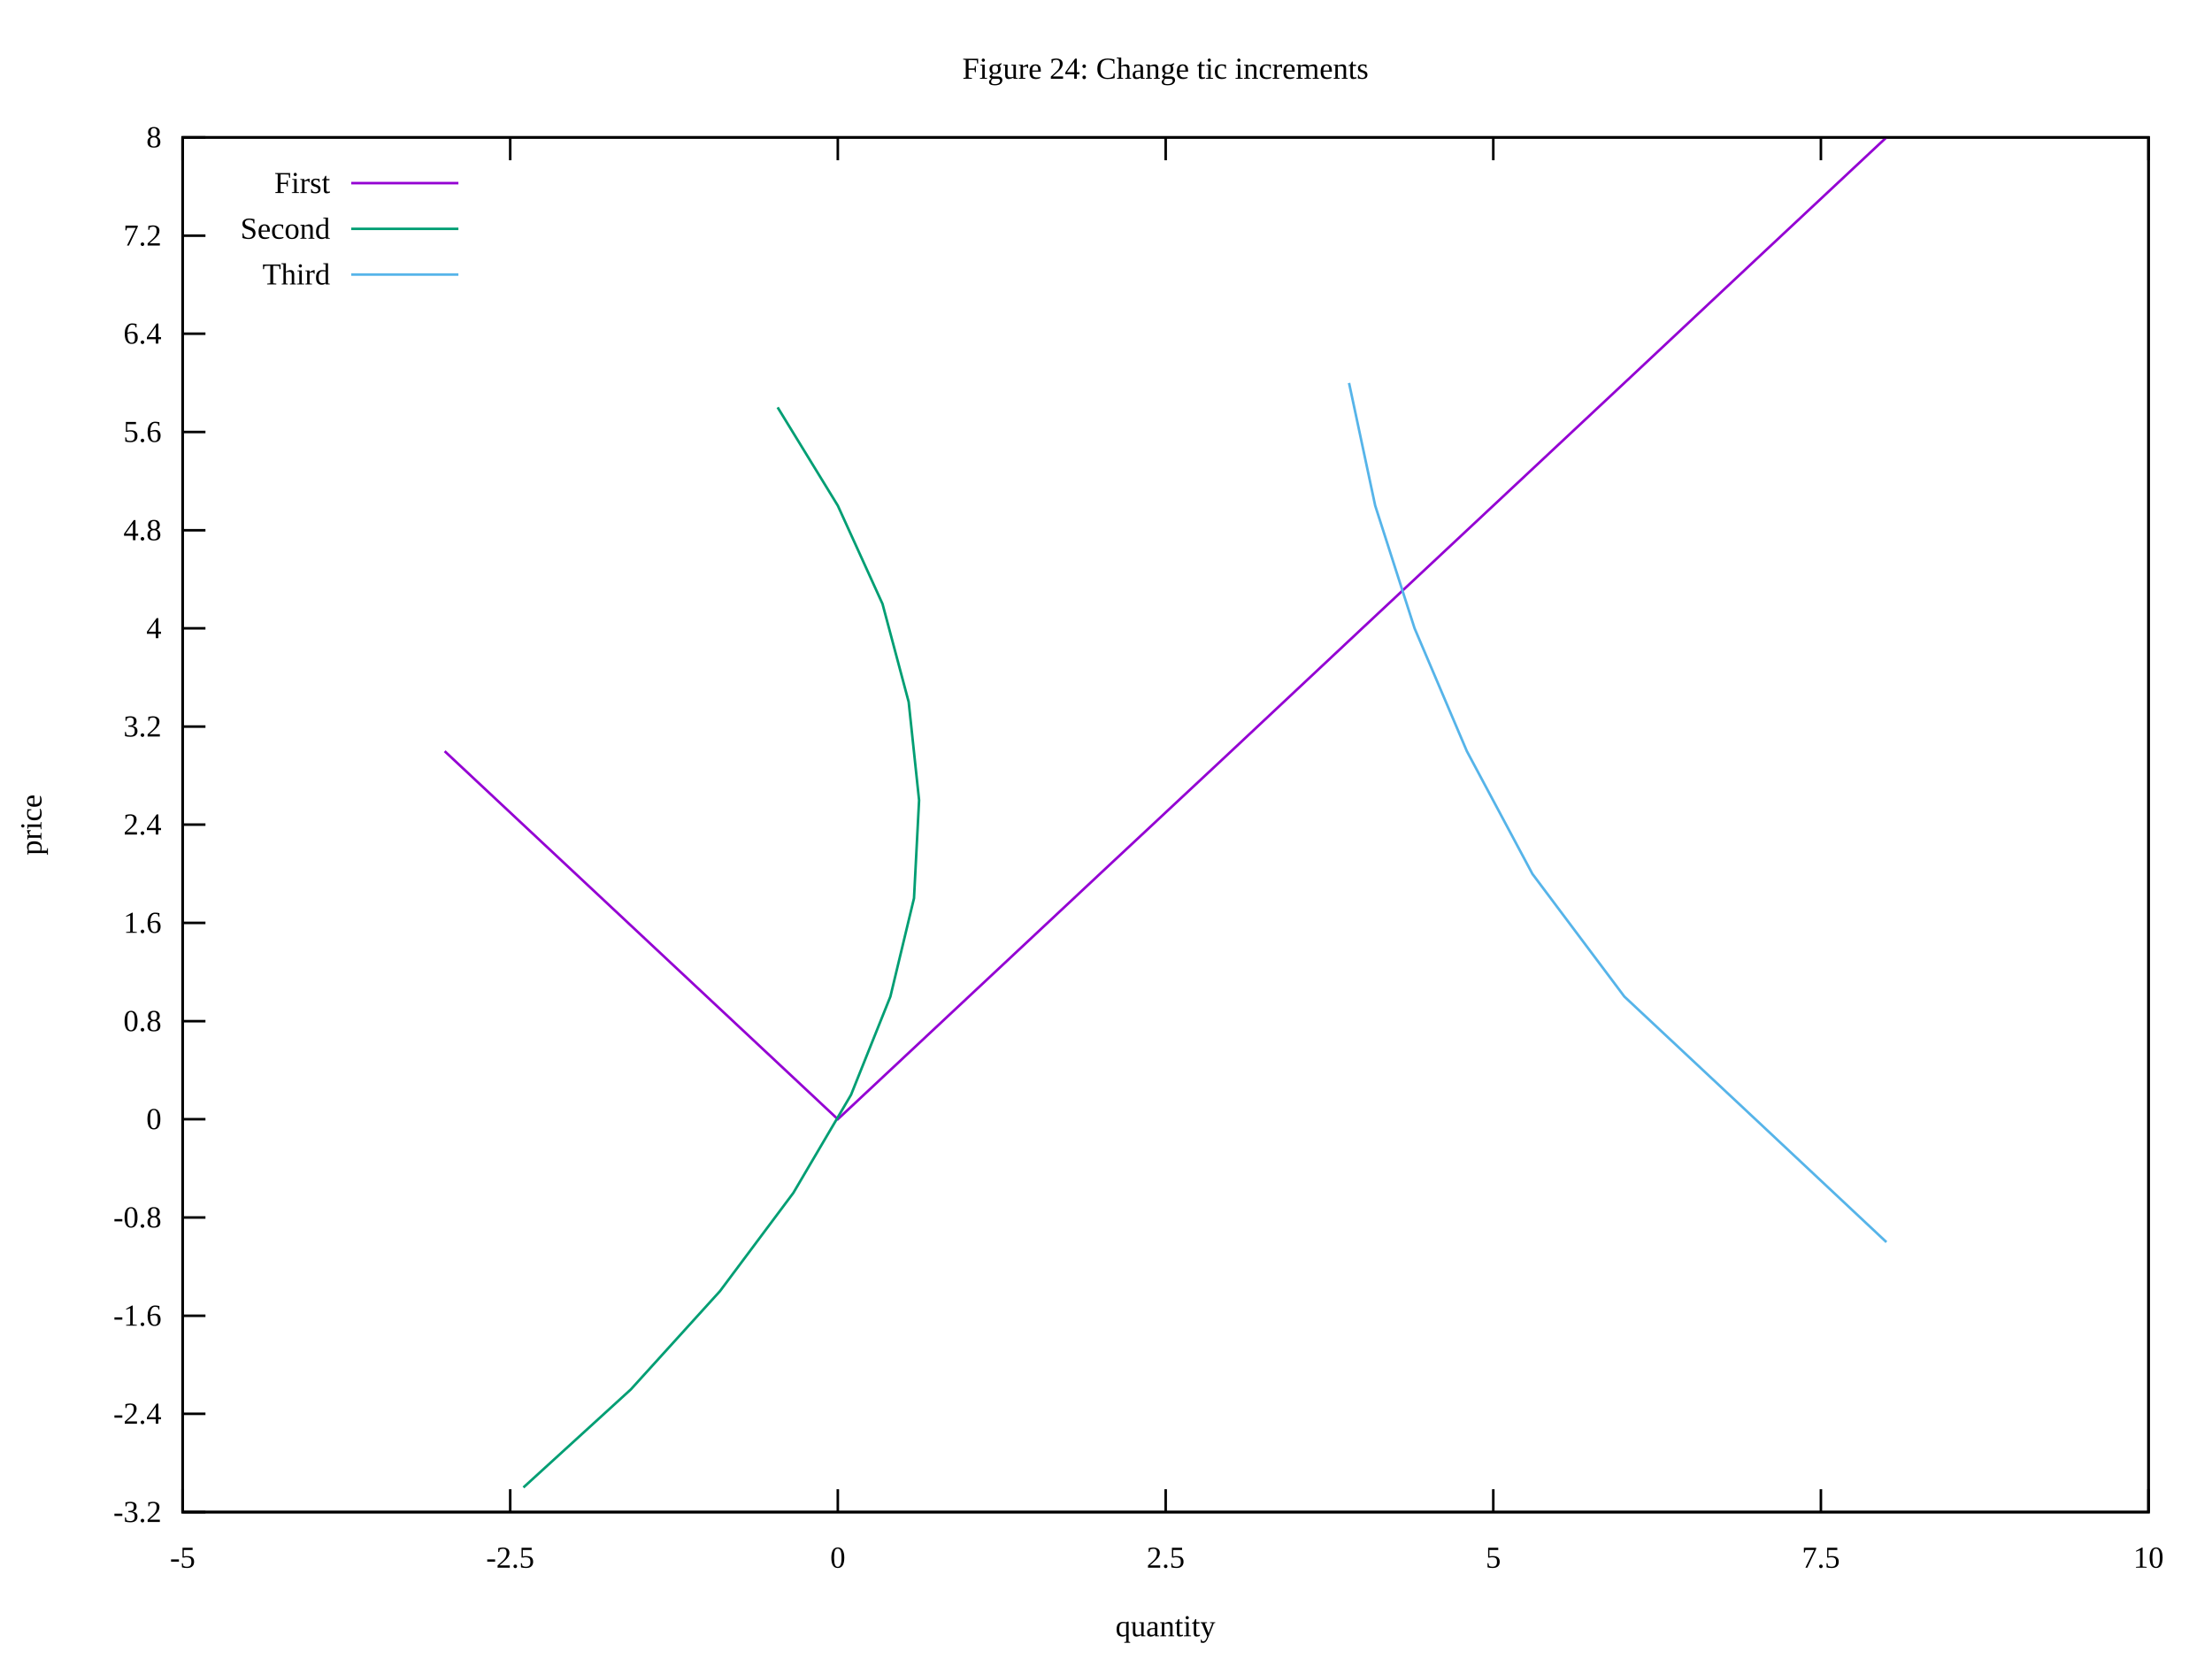
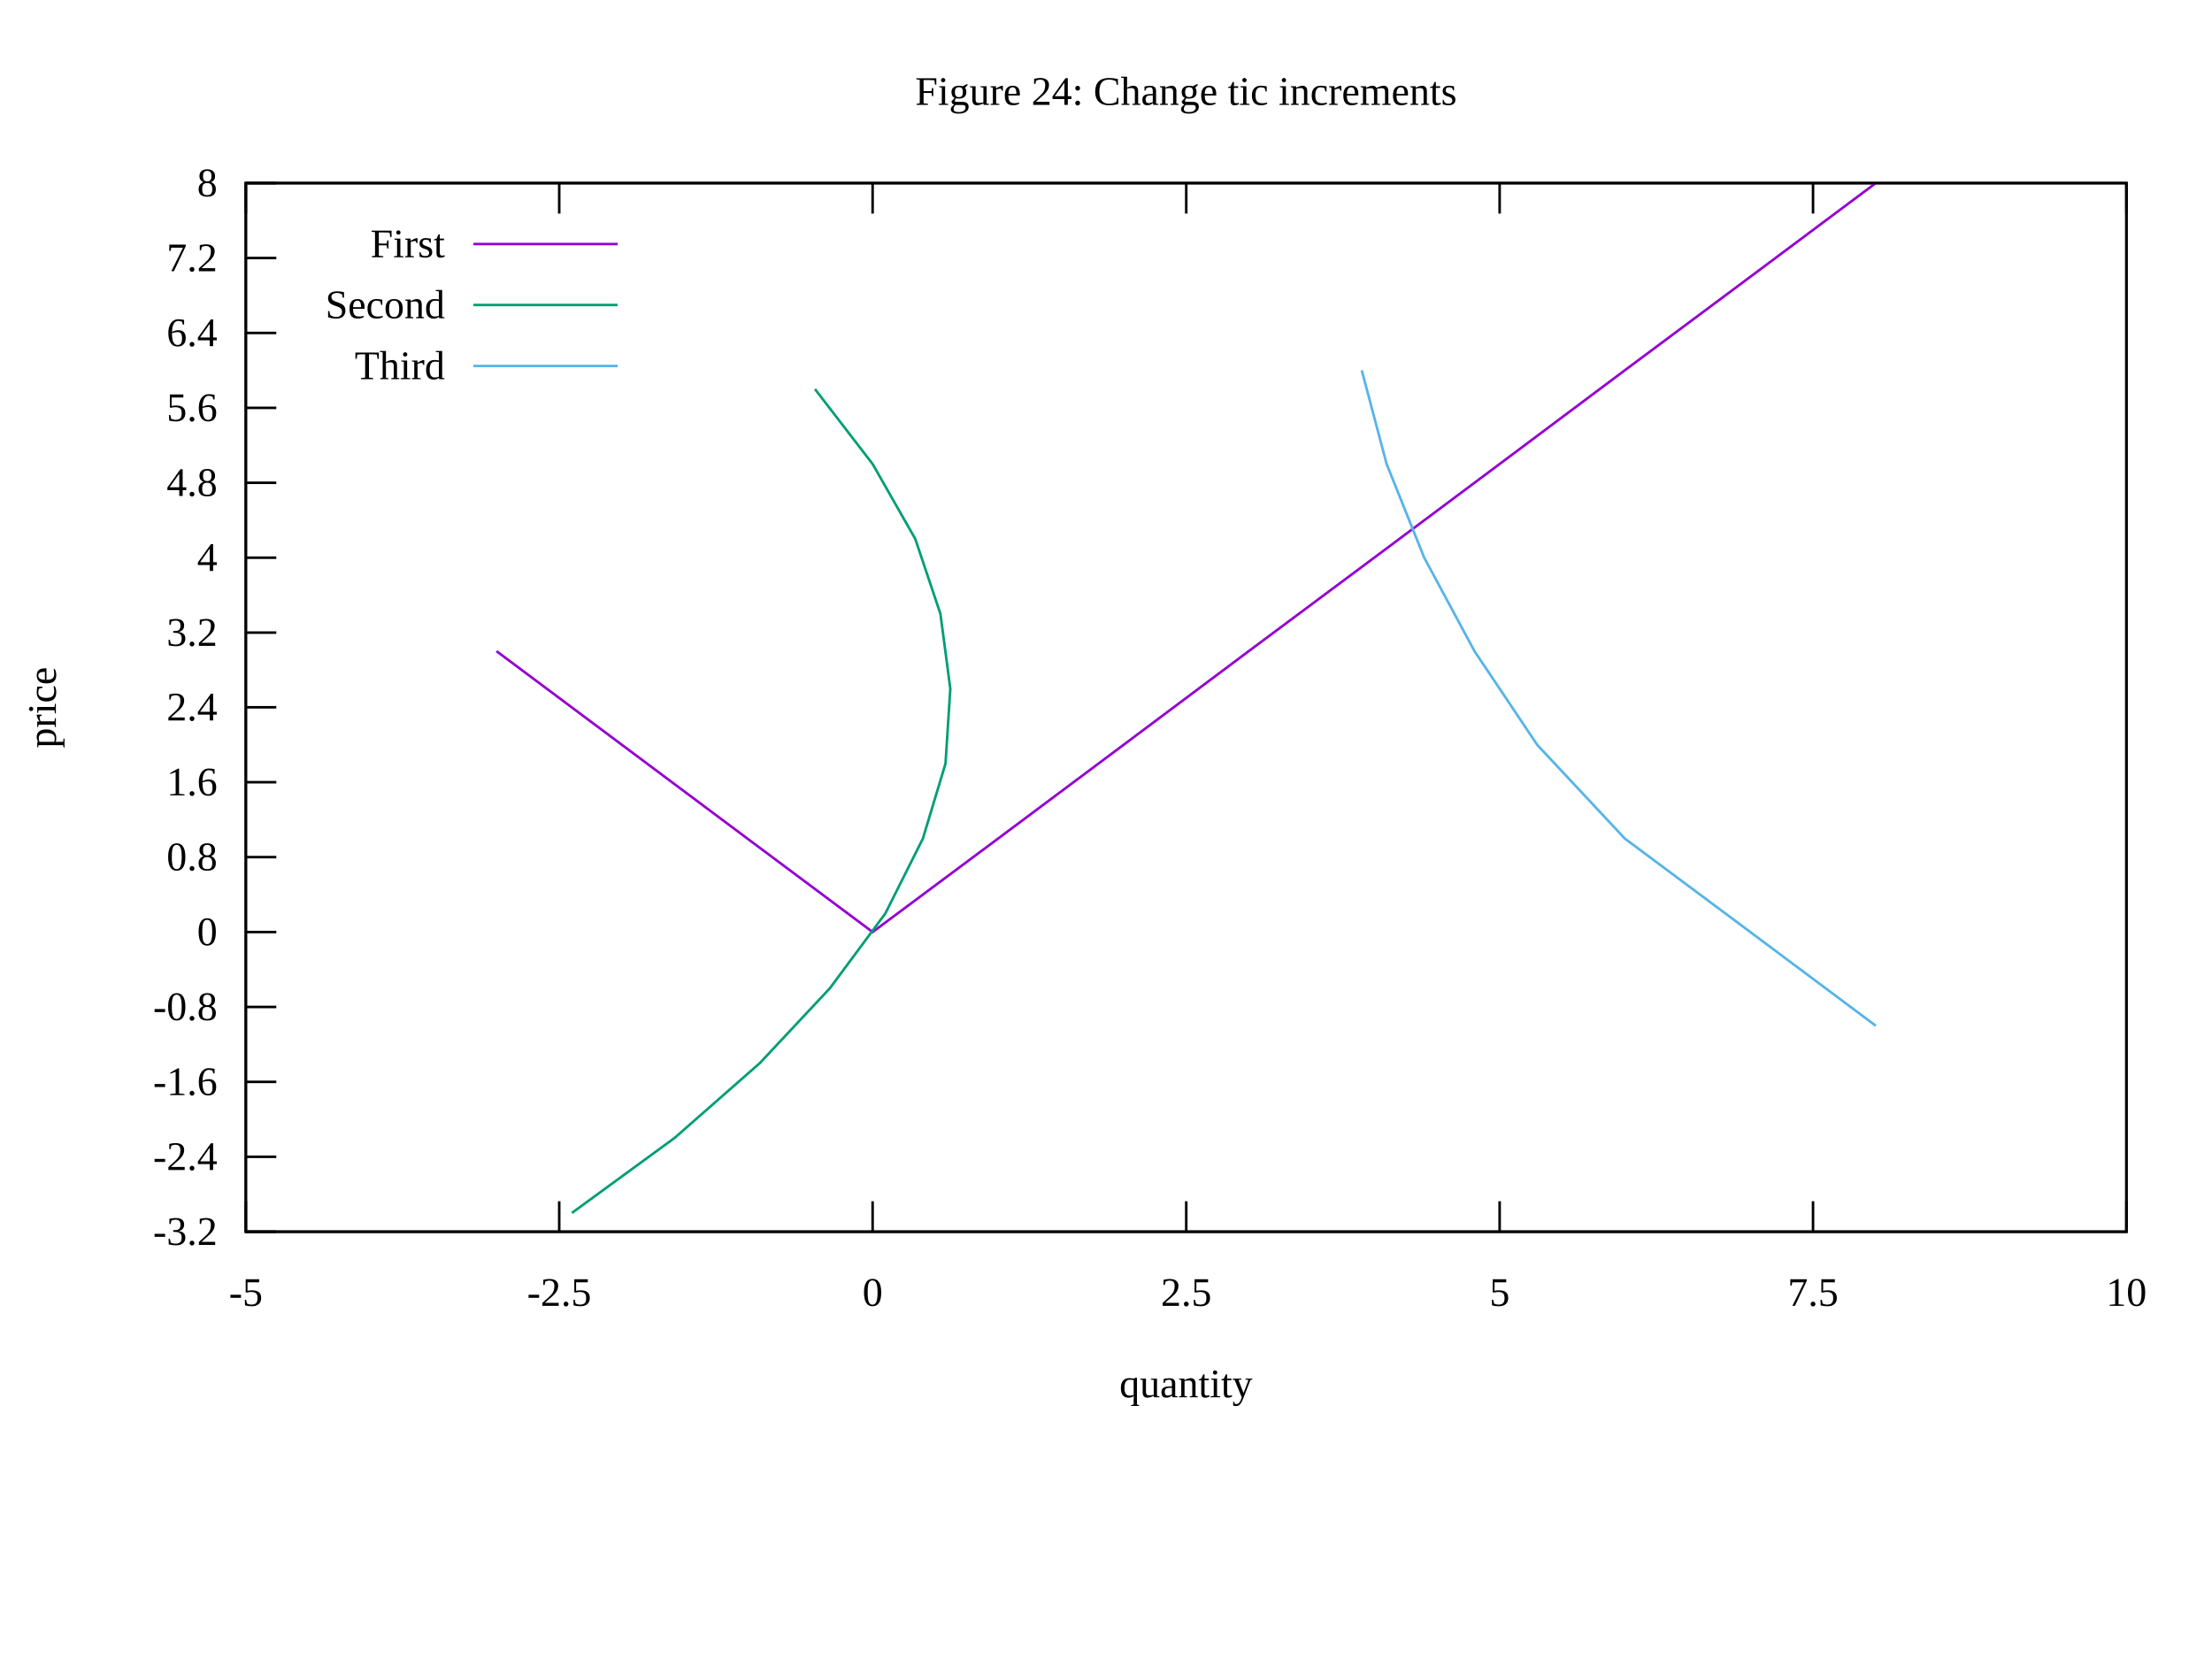
<svg xmlns="http://www.w3.org/2000/svg" xmlns:xlink="http://www.w3.org/1999/xlink" width="871" height="653" viewBox="0 0 871 653">
  <g id="gnuplot_canvas">
    <rect x="0" y="0" width="871" height="653" fill="none" />
    <defs>
      <circle id="gpDot" r="0.5" stroke-width="0.5" />
-       <path id="gpPt0" stroke-width="0.222" stroke="currentColor" d="M-1,0 h2 M0,-1 v2" />
-       <path id="gpPt1" stroke-width="0.222" stroke="currentColor" d="M-1,-1 L1,1 M1,-1 L-1,1" />
-       <path id="gpPt2" stroke-width="0.222" stroke="currentColor" d="M-1,0 L1,0 M0,-1 L0,1 M-1,-1 L1,1 M-1,1 L1,-1" />
-       <rect id="gpPt3" stroke-width="0.222" stroke="currentColor" x="-1" y="-1" width="2" height="2" />
-       <rect id="gpPt4" stroke-width="0.222" stroke="currentColor" fill="currentColor" x="-1" y="-1" width="2" height="2" />
-       <circle id="gpPt5" stroke-width="0.222" stroke="currentColor" cx="0" cy="0" r="1" />
+       <path id="gpPt0" stroke-width="0.167" stroke="currentColor" d="M-1,0 h2 M0,-1 v2" />
+       <path id="gpPt1" stroke-width="0.167" stroke="currentColor" d="M-1,-1 L1,1 M1,-1 L-1,1" />
+       <path id="gpPt2" stroke-width="0.167" stroke="currentColor" d="M-1,0 L1,0 M0,-1 L0,1 M-1,-1 L1,1 M-1,1 L1,-1" />
+       <rect id="gpPt3" stroke-width="0.167" stroke="currentColor" x="-1" y="-1" width="2" height="2" />
+       <rect id="gpPt4" stroke-width="0.167" stroke="currentColor" fill="currentColor" x="-1" y="-1" width="2" height="2" />
+       <circle id="gpPt5" stroke-width="0.167" stroke="currentColor" cx="0" cy="0" r="1" />
      <use xlink:href="#gpPt5" id="gpPt6" fill="currentColor" stroke="none" />
-       <path id="gpPt7" stroke-width="0.222" stroke="currentColor" d="M0,-1.33 L-1.33,0.67 L1.33,0.67 z" />
+       <path id="gpPt7" stroke-width="0.167" stroke="currentColor" d="M0,-1.33 L-1.33,0.67 L1.33,0.67 z" />
      <use xlink:href="#gpPt7" id="gpPt8" fill="currentColor" stroke="none" />
      <use xlink:href="#gpPt7" id="gpPt9" stroke="currentColor" transform="rotate(180)" />
      <use xlink:href="#gpPt9" id="gpPt10" fill="currentColor" stroke="none" />
      <use xlink:href="#gpPt3" id="gpPt11" stroke="currentColor" transform="rotate(45)" />
      <use xlink:href="#gpPt11" id="gpPt12" fill="currentColor" stroke="none" />
-       <path id="gpPt13" stroke-width="0.222" stroke="currentColor" d="M0,1.330 L1.265,0.411 L0.782,-1.067 L-0.782,-1.076 L-1.265,0.411 z" />
+       <path id="gpPt13" stroke-width="0.167" stroke="currentColor" d="M0,1.330 L1.265,0.411 L0.782,-1.067 L-0.782,-1.076 L-1.265,0.411 z" />
      <use xlink:href="#gpPt13" id="gpPt14" fill="currentColor" stroke="none" />
      <filter id="textbox" filterUnits="objectBoundingBox" x="0" y="0" height="1" width="1">
        <feFlood flood-color="white" flood-opacity="1" result="bgnd" />
        <feComposite in="SourceGraphic" in2="bgnd" operator="atop" />
      </filter>
      <filter id="greybox" filterUnits="objectBoundingBox" x="0" y="0" height="1" width="1">
        <feFlood flood-color="lightgrey" flood-opacity="1" result="grey" />
        <feComposite in="SourceGraphic" in2="grey" operator="atop" />
      </filter>
    </defs>
    <g fill="none" color="white" stroke="currentColor" stroke-width="1.00" stroke-linecap="butt" stroke-linejoin="miter">
</g>
    <g fill="none" color="black" stroke="currentColor" stroke-width="1.00" stroke-linecap="butt" stroke-linejoin="miter">
-       <path stroke="black" d="M71.9,595.4 L80.9,595.4  " />
-       <g transform="translate(63.6,599.3)" stroke="none" fill="black" font-family="Times New Roman" font-size="12.00" text-anchor="end">
+       <path stroke="black" d="M96.8,485.0 L108.8,485.0  " />
+       <g transform="translate(85.6,490.2)" stroke="none" fill="black" font-family="Times New Roman" font-size="16.00" text-anchor="end">
        <text>
          <tspan font-family="Times New Roman">-3.2</tspan>
        </text>
      </g>
    </g>
    <g fill="none" color="black" stroke="currentColor" stroke-width="1.00" stroke-linecap="butt" stroke-linejoin="miter">
-       <path stroke="black" d="M71.9,556.7 L80.9,556.7  " />
-       <g transform="translate(63.6,560.6)" stroke="none" fill="black" font-family="Times New Roman" font-size="12.00" text-anchor="end">
+       <path stroke="black" d="M96.8,455.5 L108.8,455.5  " />
+       <g transform="translate(85.6,460.7)" stroke="none" fill="black" font-family="Times New Roman" font-size="16.00" text-anchor="end">
        <text>
          <tspan font-family="Times New Roman">-2.4</tspan>
        </text>
      </g>
    </g>
    <g fill="none" color="black" stroke="currentColor" stroke-width="1.00" stroke-linecap="butt" stroke-linejoin="miter">
-       <path stroke="black" d="M71.9,518.1 L80.9,518.1  " />
-       <g transform="translate(63.6,522.0)" stroke="none" fill="black" font-family="Times New Roman" font-size="12.00" text-anchor="end">
+       <path stroke="black" d="M96.8,426.0 L108.8,426.0  " />
+       <g transform="translate(85.6,431.2)" stroke="none" fill="black" font-family="Times New Roman" font-size="16.00" text-anchor="end">
        <text>
          <tspan font-family="Times New Roman">-1.6</tspan>
        </text>
      </g>
    </g>
    <g fill="none" color="black" stroke="currentColor" stroke-width="1.00" stroke-linecap="butt" stroke-linejoin="miter">
-       <path stroke="black" d="M71.9,479.4 L80.9,479.4  " />
-       <g transform="translate(63.6,483.3)" stroke="none" fill="black" font-family="Times New Roman" font-size="12.00" text-anchor="end">
+       <path stroke="black" d="M96.8,396.5 L108.8,396.5  " />
+       <g transform="translate(85.6,401.7)" stroke="none" fill="black" font-family="Times New Roman" font-size="16.00" text-anchor="end">
        <text>
          <tspan font-family="Times New Roman">-0.8</tspan>
        </text>
      </g>
    </g>
    <g fill="none" color="black" stroke="currentColor" stroke-width="1.00" stroke-linecap="butt" stroke-linejoin="miter">
-       <path stroke="black" d="M71.9,440.7 L80.9,440.7  " />
-       <g transform="translate(63.6,444.6)" stroke="none" fill="black" font-family="Times New Roman" font-size="12.00" text-anchor="end">
+       <path stroke="black" d="M96.8,367.0 L108.8,367.0  " />
+       <g transform="translate(85.6,372.2)" stroke="none" fill="black" font-family="Times New Roman" font-size="16.00" text-anchor="end">
        <text>
          <tspan font-family="Times New Roman"> 0</tspan>
        </text>
      </g>
    </g>
    <g fill="none" color="black" stroke="currentColor" stroke-width="1.00" stroke-linecap="butt" stroke-linejoin="miter">
-       <path stroke="black" d="M71.9,402.1 L80.9,402.1  " />
-       <g transform="translate(63.6,406.0)" stroke="none" fill="black" font-family="Times New Roman" font-size="12.00" text-anchor="end">
+       <path stroke="black" d="M96.8,337.5 L108.8,337.5  " />
+       <g transform="translate(85.6,342.7)" stroke="none" fill="black" font-family="Times New Roman" font-size="16.00" text-anchor="end">
        <text>
          <tspan font-family="Times New Roman"> 0.8</tspan>
        </text>
      </g>
    </g>
    <g fill="none" color="black" stroke="currentColor" stroke-width="1.00" stroke-linecap="butt" stroke-linejoin="miter">
-       <path stroke="black" d="M71.9,363.4 L80.9,363.4  " />
-       <g transform="translate(63.6,367.3)" stroke="none" fill="black" font-family="Times New Roman" font-size="12.00" text-anchor="end">
+       <path stroke="black" d="M96.8,308.0 L108.8,308.0  " />
+       <g transform="translate(85.6,313.2)" stroke="none" fill="black" font-family="Times New Roman" font-size="16.00" text-anchor="end">
        <text>
          <tspan font-family="Times New Roman"> 1.6</tspan>
        </text>
      </g>
    </g>
    <g fill="none" color="black" stroke="currentColor" stroke-width="1.00" stroke-linecap="butt" stroke-linejoin="miter">
-       <path stroke="black" d="M71.9,324.7 L80.9,324.7  " />
-       <g transform="translate(63.6,328.6)" stroke="none" fill="black" font-family="Times New Roman" font-size="12.00" text-anchor="end">
+       <path stroke="black" d="M96.8,278.5 L108.8,278.5  " />
+       <g transform="translate(85.6,283.7)" stroke="none" fill="black" font-family="Times New Roman" font-size="16.00" text-anchor="end">
        <text>
          <tspan font-family="Times New Roman"> 2.4</tspan>
        </text>
      </g>
    </g>
    <g fill="none" color="black" stroke="currentColor" stroke-width="1.00" stroke-linecap="butt" stroke-linejoin="miter">
-       <path stroke="black" d="M71.9,286.1 L80.9,286.1  " />
-       <g transform="translate(63.6,290.0)" stroke="none" fill="black" font-family="Times New Roman" font-size="12.00" text-anchor="end">
+       <path stroke="black" d="M96.8,249.1 L108.8,249.1  " />
+       <g transform="translate(85.6,254.3)" stroke="none" fill="black" font-family="Times New Roman" font-size="16.00" text-anchor="end">
        <text>
          <tspan font-family="Times New Roman"> 3.2</tspan>
        </text>
      </g>
    </g>
    <g fill="none" color="black" stroke="currentColor" stroke-width="1.00" stroke-linecap="butt" stroke-linejoin="miter">
-       <path stroke="black" d="M71.9,247.4 L80.9,247.4  " />
-       <g transform="translate(63.6,251.3)" stroke="none" fill="black" font-family="Times New Roman" font-size="12.00" text-anchor="end">
+       <path stroke="black" d="M96.8,219.6 L108.8,219.6  " />
+       <g transform="translate(85.6,224.8)" stroke="none" fill="black" font-family="Times New Roman" font-size="16.00" text-anchor="end">
        <text>
          <tspan font-family="Times New Roman"> 4</tspan>
        </text>
      </g>
    </g>
    <g fill="none" color="black" stroke="currentColor" stroke-width="1.00" stroke-linecap="butt" stroke-linejoin="miter">
-       <path stroke="black" d="M71.9,208.8 L80.9,208.8  " />
-       <g transform="translate(63.6,212.7)" stroke="none" fill="black" font-family="Times New Roman" font-size="12.00" text-anchor="end">
+       <path stroke="black" d="M96.8,190.1 L108.8,190.1  " />
+       <g transform="translate(85.6,195.3)" stroke="none" fill="black" font-family="Times New Roman" font-size="16.00" text-anchor="end">
        <text>
          <tspan font-family="Times New Roman"> 4.8</tspan>
        </text>
      </g>
    </g>
    <g fill="none" color="black" stroke="currentColor" stroke-width="1.00" stroke-linecap="butt" stroke-linejoin="miter">
-       <path stroke="black" d="M71.9,170.1 L80.9,170.1  " />
-       <g transform="translate(63.6,174.0)" stroke="none" fill="black" font-family="Times New Roman" font-size="12.00" text-anchor="end">
+       <path stroke="black" d="M96.8,160.6 L108.8,160.6  " />
+       <g transform="translate(85.6,165.8)" stroke="none" fill="black" font-family="Times New Roman" font-size="16.00" text-anchor="end">
        <text>
          <tspan font-family="Times New Roman"> 5.6</tspan>
        </text>
      </g>
    </g>
    <g fill="none" color="black" stroke="currentColor" stroke-width="1.00" stroke-linecap="butt" stroke-linejoin="miter">
-       <path stroke="black" d="M71.9,131.4 L80.9,131.4  " />
-       <g transform="translate(63.6,135.3)" stroke="none" fill="black" font-family="Times New Roman" font-size="12.00" text-anchor="end">
+       <path stroke="black" d="M96.8,131.1 L108.8,131.1  " />
+       <g transform="translate(85.6,136.3)" stroke="none" fill="black" font-family="Times New Roman" font-size="16.00" text-anchor="end">
        <text>
          <tspan font-family="Times New Roman"> 6.4</tspan>
        </text>
      </g>
    </g>
    <g fill="none" color="black" stroke="currentColor" stroke-width="1.00" stroke-linecap="butt" stroke-linejoin="miter">
-       <path stroke="black" d="M71.9,92.8 L80.9,92.8  " />
-       <g transform="translate(63.6,96.7)" stroke="none" fill="black" font-family="Times New Roman" font-size="12.00" text-anchor="end">
+       <path stroke="black" d="M96.8,101.6 L108.8,101.6  " />
+       <g transform="translate(85.6,106.8)" stroke="none" fill="black" font-family="Times New Roman" font-size="16.00" text-anchor="end">
        <text>
          <tspan font-family="Times New Roman"> 7.2</tspan>
        </text>
      </g>
    </g>
    <g fill="none" color="black" stroke="currentColor" stroke-width="1.00" stroke-linecap="butt" stroke-linejoin="miter">
-       <path stroke="black" d="M71.9,54.1 L80.9,54.1  " />
-       <g transform="translate(63.6,58.0)" stroke="none" fill="black" font-family="Times New Roman" font-size="12.00" text-anchor="end">
+       <path stroke="black" d="M96.8,72.1 L108.8,72.1  " />
+       <g transform="translate(85.6,77.3)" stroke="none" fill="black" font-family="Times New Roman" font-size="16.00" text-anchor="end">
        <text>
          <tspan font-family="Times New Roman"> 8</tspan>
        </text>
      </g>
    </g>
    <g fill="none" color="black" stroke="currentColor" stroke-width="1.00" stroke-linecap="butt" stroke-linejoin="miter">
-       <path stroke="black" d="M71.9,595.4 L71.9,586.4 M71.9,54.1 L71.9,63.1  " />
-       <g transform="translate(71.9,617.3)" stroke="none" fill="black" font-family="Times New Roman" font-size="12.00" text-anchor="middle">
+       <path stroke="black" d="M96.8,485.0 L96.8,473.0 M96.8,72.1 L96.8,84.1  " />
+       <g transform="translate(96.8,514.2)" stroke="none" fill="black" font-family="Times New Roman" font-size="16.00" text-anchor="middle">
        <text>
          <tspan font-family="Times New Roman">-5</tspan>
        </text>
      </g>
    </g>
    <g fill="none" color="black" stroke="currentColor" stroke-width="1.00" stroke-linecap="butt" stroke-linejoin="miter">
-       <path stroke="black" d="M200.9,595.4 L200.9,586.4 M200.9,54.1 L200.9,63.1  " />
-       <g transform="translate(200.9,617.3)" stroke="none" fill="black" font-family="Times New Roman" font-size="12.00" text-anchor="middle">
+       <path stroke="black" d="M220.2,485.0 L220.2,473.0 M220.2,72.1 L220.2,84.1  " />
+       <g transform="translate(220.2,514.2)" stroke="none" fill="black" font-family="Times New Roman" font-size="16.00" text-anchor="middle">
        <text>
          <tspan font-family="Times New Roman">-2.5</tspan>
        </text>
      </g>
    </g>
    <g fill="none" color="black" stroke="currentColor" stroke-width="1.00" stroke-linecap="butt" stroke-linejoin="miter">
-       <path stroke="black" d="M329.9,595.4 L329.9,586.4 M329.9,54.1 L329.9,63.1  " />
-       <g transform="translate(329.9,617.3)" stroke="none" fill="black" font-family="Times New Roman" font-size="12.00" text-anchor="middle">
+       <path stroke="black" d="M343.6,485.0 L343.6,473.0 M343.6,72.1 L343.6,84.1  " />
+       <g transform="translate(343.6,514.2)" stroke="none" fill="black" font-family="Times New Roman" font-size="16.00" text-anchor="middle">
        <text>
          <tspan font-family="Times New Roman"> 0</tspan>
        </text>
      </g>
    </g>
    <g fill="none" color="black" stroke="currentColor" stroke-width="1.00" stroke-linecap="butt" stroke-linejoin="miter">
-       <path stroke="black" d="M459.0,595.4 L459.0,586.4 M459.0,54.1 L459.0,63.1  " />
-       <g transform="translate(459.0,617.3)" stroke="none" fill="black" font-family="Times New Roman" font-size="12.00" text-anchor="middle">
+       <path stroke="black" d="M467.1,485.0 L467.1,473.0 M467.1,72.1 L467.1,84.1  " />
+       <g transform="translate(467.1,514.2)" stroke="none" fill="black" font-family="Times New Roman" font-size="16.00" text-anchor="middle">
        <text>
          <tspan font-family="Times New Roman"> 2.5</tspan>
        </text>
      </g>
    </g>
    <g fill="none" color="black" stroke="currentColor" stroke-width="1.00" stroke-linecap="butt" stroke-linejoin="miter">
-       <path stroke="black" d="M588.0,595.4 L588.0,586.4 M588.0,54.1 L588.0,63.1  " />
-       <g transform="translate(588.0,617.3)" stroke="none" fill="black" font-family="Times New Roman" font-size="12.00" text-anchor="middle">
+       <path stroke="black" d="M590.5,485.0 L590.5,473.0 M590.5,72.1 L590.5,84.1  " />
+       <g transform="translate(590.5,514.2)" stroke="none" fill="black" font-family="Times New Roman" font-size="16.00" text-anchor="middle">
        <text>
          <tspan font-family="Times New Roman"> 5</tspan>
        </text>
      </g>
    </g>
    <g fill="none" color="black" stroke="currentColor" stroke-width="1.00" stroke-linecap="butt" stroke-linejoin="miter">
-       <path stroke="black" d="M717.0,595.4 L717.0,586.4 M717.0,54.1 L717.0,63.1  " />
-       <g transform="translate(717.0,617.3)" stroke="none" fill="black" font-family="Times New Roman" font-size="12.00" text-anchor="middle">
+       <path stroke="black" d="M713.9,485.0 L713.9,473.0 M713.9,72.1 L713.9,84.1  " />
+       <g transform="translate(713.9,514.2)" stroke="none" fill="black" font-family="Times New Roman" font-size="16.00" text-anchor="middle">
        <text>
          <tspan font-family="Times New Roman"> 7.5</tspan>
        </text>
      </g>
    </g>
    <g fill="none" color="black" stroke="currentColor" stroke-width="1.00" stroke-linecap="butt" stroke-linejoin="miter">
-       <path stroke="black" d="M846.0,595.4 L846.0,586.4 M846.0,54.1 L846.0,63.1  " />
-       <g transform="translate(846.0,617.3)" stroke="none" fill="black" font-family="Times New Roman" font-size="12.00" text-anchor="middle">
+       <path stroke="black" d="M837.3,485.0 L837.3,473.0 M837.3,72.1 L837.3,84.1  " />
+       <g transform="translate(837.3,514.2)" stroke="none" fill="black" font-family="Times New Roman" font-size="16.00" text-anchor="middle">
        <text>
          <tspan font-family="Times New Roman"> 10</tspan>
        </text>
      </g>
    </g>
    <g fill="none" color="black" stroke="currentColor" stroke-width="1.00" stroke-linecap="butt" stroke-linejoin="miter">
</g>
    <g fill="none" color="black" stroke="currentColor" stroke-width="1.00" stroke-linecap="butt" stroke-linejoin="miter">
-       <path stroke="black" d="M71.9,54.1 L71.9,595.4 L846.0,595.4 L846.0,54.1 L71.9,54.1 Z  " />
-     </g>
-     <g fill="none" color="black" stroke="currentColor" stroke-width="1.00" stroke-linecap="butt" stroke-linejoin="miter">
-       <g transform="translate(16.3,324.8) rotate(270)" stroke="none" fill="black" font-family="Times New Roman" font-size="12.00" text-anchor="middle">
+       <path stroke="black" d="M96.8,72.1 L96.8,485.0 L837.3,485.0 L837.3,72.1 L96.8,72.1 Z  " />
+     </g>
+     <g fill="none" color="black" stroke="currentColor" stroke-width="1.00" stroke-linecap="butt" stroke-linejoin="miter">
+       <g transform="translate(22.0,278.6) rotate(270)" stroke="none" fill="black" font-family="Times New Roman" font-size="16.00" text-anchor="middle">
        <text>
          <tspan font-family="Times New Roman">price</tspan>
        </text>
      </g>
    </g>
    <g fill="none" color="black" stroke="currentColor" stroke-width="1.00" stroke-linecap="butt" stroke-linejoin="miter">
-       <g transform="translate(458.9,644.3)" stroke="none" fill="black" font-family="Times New Roman" font-size="12.00" text-anchor="middle">
+       <g transform="translate(467.0,550.2)" stroke="none" fill="black" font-family="Times New Roman" font-size="16.00" text-anchor="middle">
        <text>
          <tspan font-family="Times New Roman">quantity</tspan>
        </text>
      </g>
    </g>
    <g fill="none" color="black" stroke="currentColor" stroke-width="1.00" stroke-linecap="butt" stroke-linejoin="miter">
-       <g transform="translate(458.9,31.0)" stroke="none" fill="black" font-family="Times New Roman" font-size="12.00" text-anchor="middle">
+       <g transform="translate(467.0,41.3)" stroke="none" fill="black" font-family="Times New Roman" font-size="16.00" text-anchor="middle">
        <text>
          <tspan font-family="Times New Roman">Figure 24: Change tic increments</tspan>
        </text>
      </g>
    </g>
    <g id="gnuplot_plot_1">
      <g fill="none" color="black" stroke="currentColor" stroke-width="1.00" stroke-linecap="butt" stroke-linejoin="miter">
-         <g transform="translate(130.0,76.0)" stroke="none" fill="black" font-family="Times New Roman" font-size="12.00" text-anchor="end">
+         <g transform="translate(175.2,101.3)" stroke="none" fill="black" font-family="Times New Roman" font-size="16.00" text-anchor="end">
          <text>
            <tspan font-family="Times New Roman">First</tspan>
          </text>
        </g>
      </g>
      <g fill="none" color="black" stroke="currentColor" stroke-width="1.00" stroke-linecap="butt" stroke-linejoin="miter">
-         <path stroke="rgb(148,   0, 211)" d="M138.3,72.1 L180.5,72.1 M175.1,295.8 L226.7,344.1 L278.3,392.4 L329.9,440.7 L381.5,392.4 L433.1,344.1   L484.8,295.8 L536.4,247.4 L588.0,199.1 L639.6,150.8 L691.2,102.4 L742.8,54.1  " />
+         <path stroke="rgb(148,   0, 211)" d="M186.4,96.1 L243.2,96.1 M195.5,256.4 L244.9,293.3 L294.3,330.2 L343.6,367.0 L393.0,330.2 L442.4,293.3   L491.7,256.4 L541.1,219.6 L590.5,182.7 L639.8,145.8 L689.2,109.0 L738.6,72.1  " />
      </g>
    </g>
    <g id="gnuplot_plot_2">
      <g fill="none" color="black" stroke="currentColor" stroke-width="1.00" stroke-linecap="butt" stroke-linejoin="miter">
-         <g transform="translate(130.0,94.0)" stroke="none" fill="black" font-family="Times New Roman" font-size="12.00" text-anchor="end">
+         <g transform="translate(175.2,125.3)" stroke="none" fill="black" font-family="Times New Roman" font-size="16.00" text-anchor="end">
          <text>
            <tspan font-family="Times New Roman">Second</tspan>
          </text>
        </g>
      </g>
      <g fill="none" color="black" stroke="currentColor" stroke-width="1.00" stroke-linecap="butt" stroke-linejoin="miter">
-         <path stroke="rgb(  0, 158, 115)" d="M138.3,90.1 L180.5,90.1 M206.1,585.7 L248.4,547.1 L283.5,508.4 L312.4,469.7 L335.1,431.1 L350.6,392.4   L359.9,353.7 L361.9,315.1 L357.8,276.4 L347.5,237.8 L329.9,199.1 L306.2,160.4  " />
+         <path stroke="rgb(  0, 158, 115)" d="M186.4,120.1 L243.2,120.1 M225.2,477.6 L265.6,448.1 L299.2,418.6 L326.8,389.1 L348.6,359.7 L363.4,330.2   L372.3,300.7 L374.2,271.2 L370.3,241.7 L360.4,212.2 L343.6,182.7 L320.9,153.2  " />
      </g>
    </g>
    <g id="gnuplot_plot_3">
      <g fill="none" color="black" stroke="currentColor" stroke-width="1.00" stroke-linecap="butt" stroke-linejoin="miter">
-         <g transform="translate(130.0,112.0)" stroke="none" fill="black" font-family="Times New Roman" font-size="12.00" text-anchor="end">
+         <g transform="translate(175.2,149.3)" stroke="none" fill="black" font-family="Times New Roman" font-size="16.00" text-anchor="end">
          <text>
            <tspan font-family="Times New Roman">Third</tspan>
          </text>
        </g>
      </g>
      <g fill="none" color="black" stroke="currentColor" stroke-width="1.00" stroke-linecap="butt" stroke-linejoin="miter">
-         <path stroke="rgb( 86, 180, 233)" d="M138.3,108.1 L180.5,108.1 M742.8,489.1 L691.2,440.7 L639.6,392.4 L603.4,344.1 L577.6,295.8 L557.0,247.4   L541.5,199.1 L531.2,150.8  " />
+         <path stroke="rgb( 86, 180, 233)" d="M186.4,144.1 L243.2,144.1 M738.6,403.9 L689.2,367.0 L639.8,330.2 L605.3,293.3 L580.6,256.4 L560.8,219.6   L546.0,182.7 L536.2,145.8  " />
      </g>
    </g>
    <g fill="none" color="white" stroke="rgb( 86, 180, 233)" stroke-width="2.00" stroke-linecap="butt" stroke-linejoin="miter">
</g>
    <g fill="none" color="black" stroke="currentColor" stroke-width="2.00" stroke-linecap="butt" stroke-linejoin="miter">
</g>
    <g fill="none" color="black" stroke="black" stroke-width="1.00" stroke-linecap="butt" stroke-linejoin="miter">
</g>
    <g fill="none" color="black" stroke="currentColor" stroke-width="1.00" stroke-linecap="butt" stroke-linejoin="miter">
-       <path stroke="black" d="M71.9,54.1 L71.9,595.4 L846.0,595.4 L846.0,54.1 L71.9,54.1 Z  " />
+       <path stroke="black" d="M96.8,72.1 L96.8,485.0 L837.3,485.0 L837.3,72.1 L96.8,72.1 Z  " />
    </g>
    <g fill="none" color="black" stroke="currentColor" stroke-width="1.00" stroke-linecap="butt" stroke-linejoin="miter">
</g>
  </g>
</svg>
